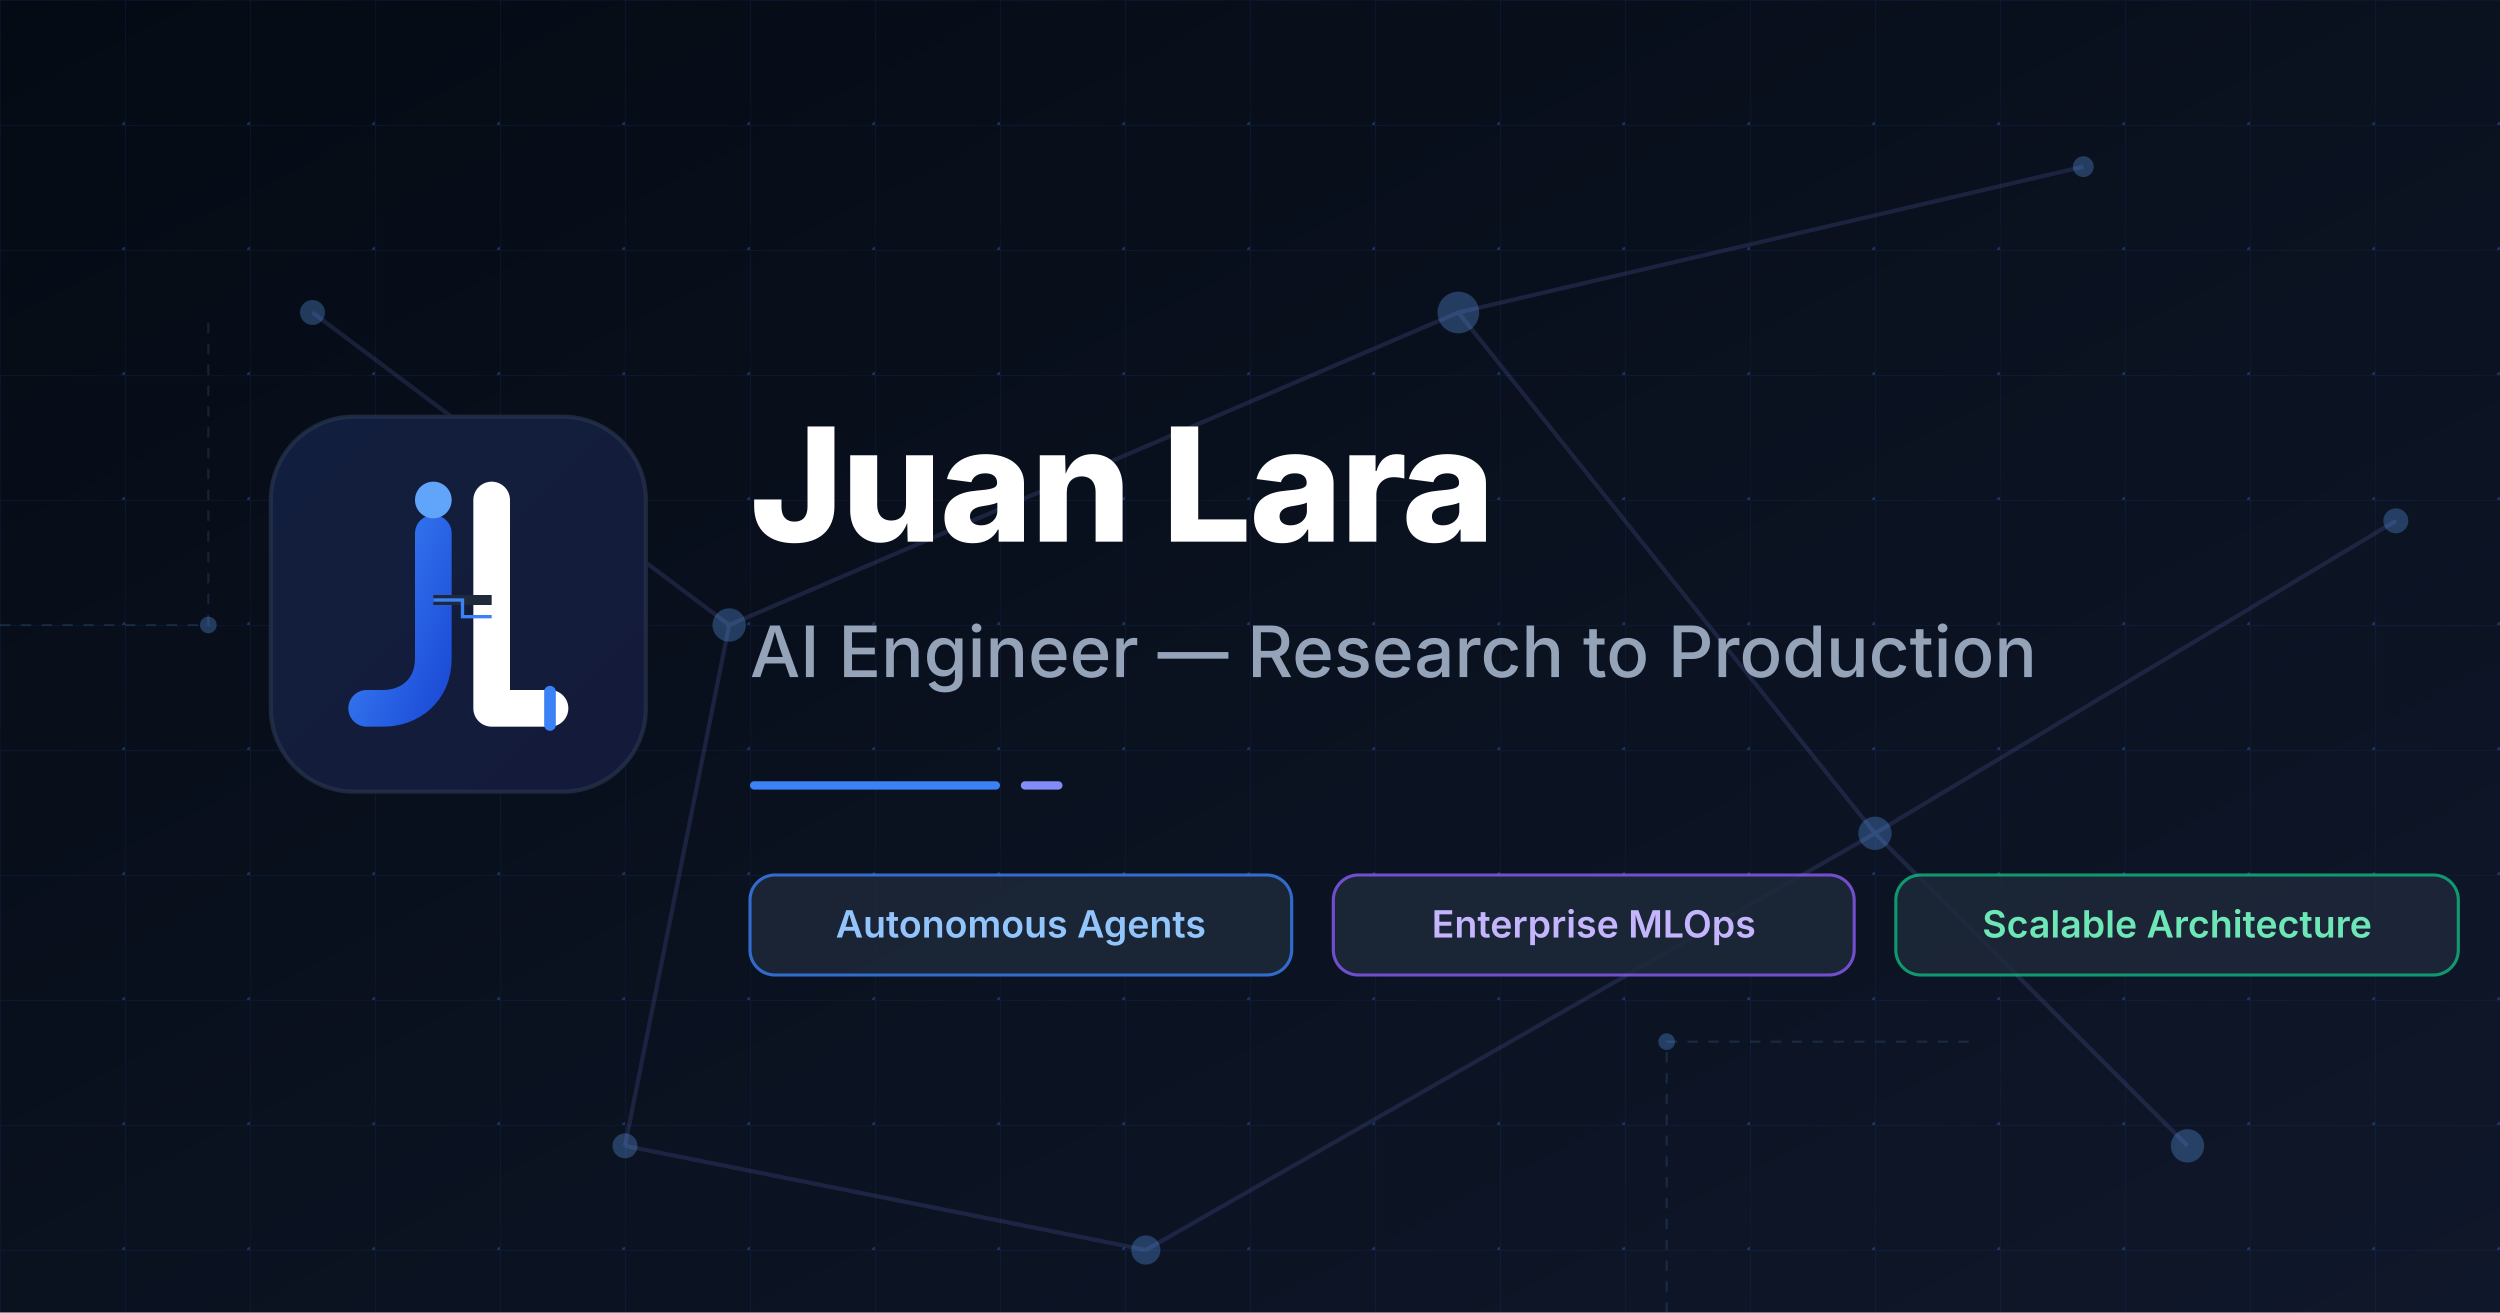
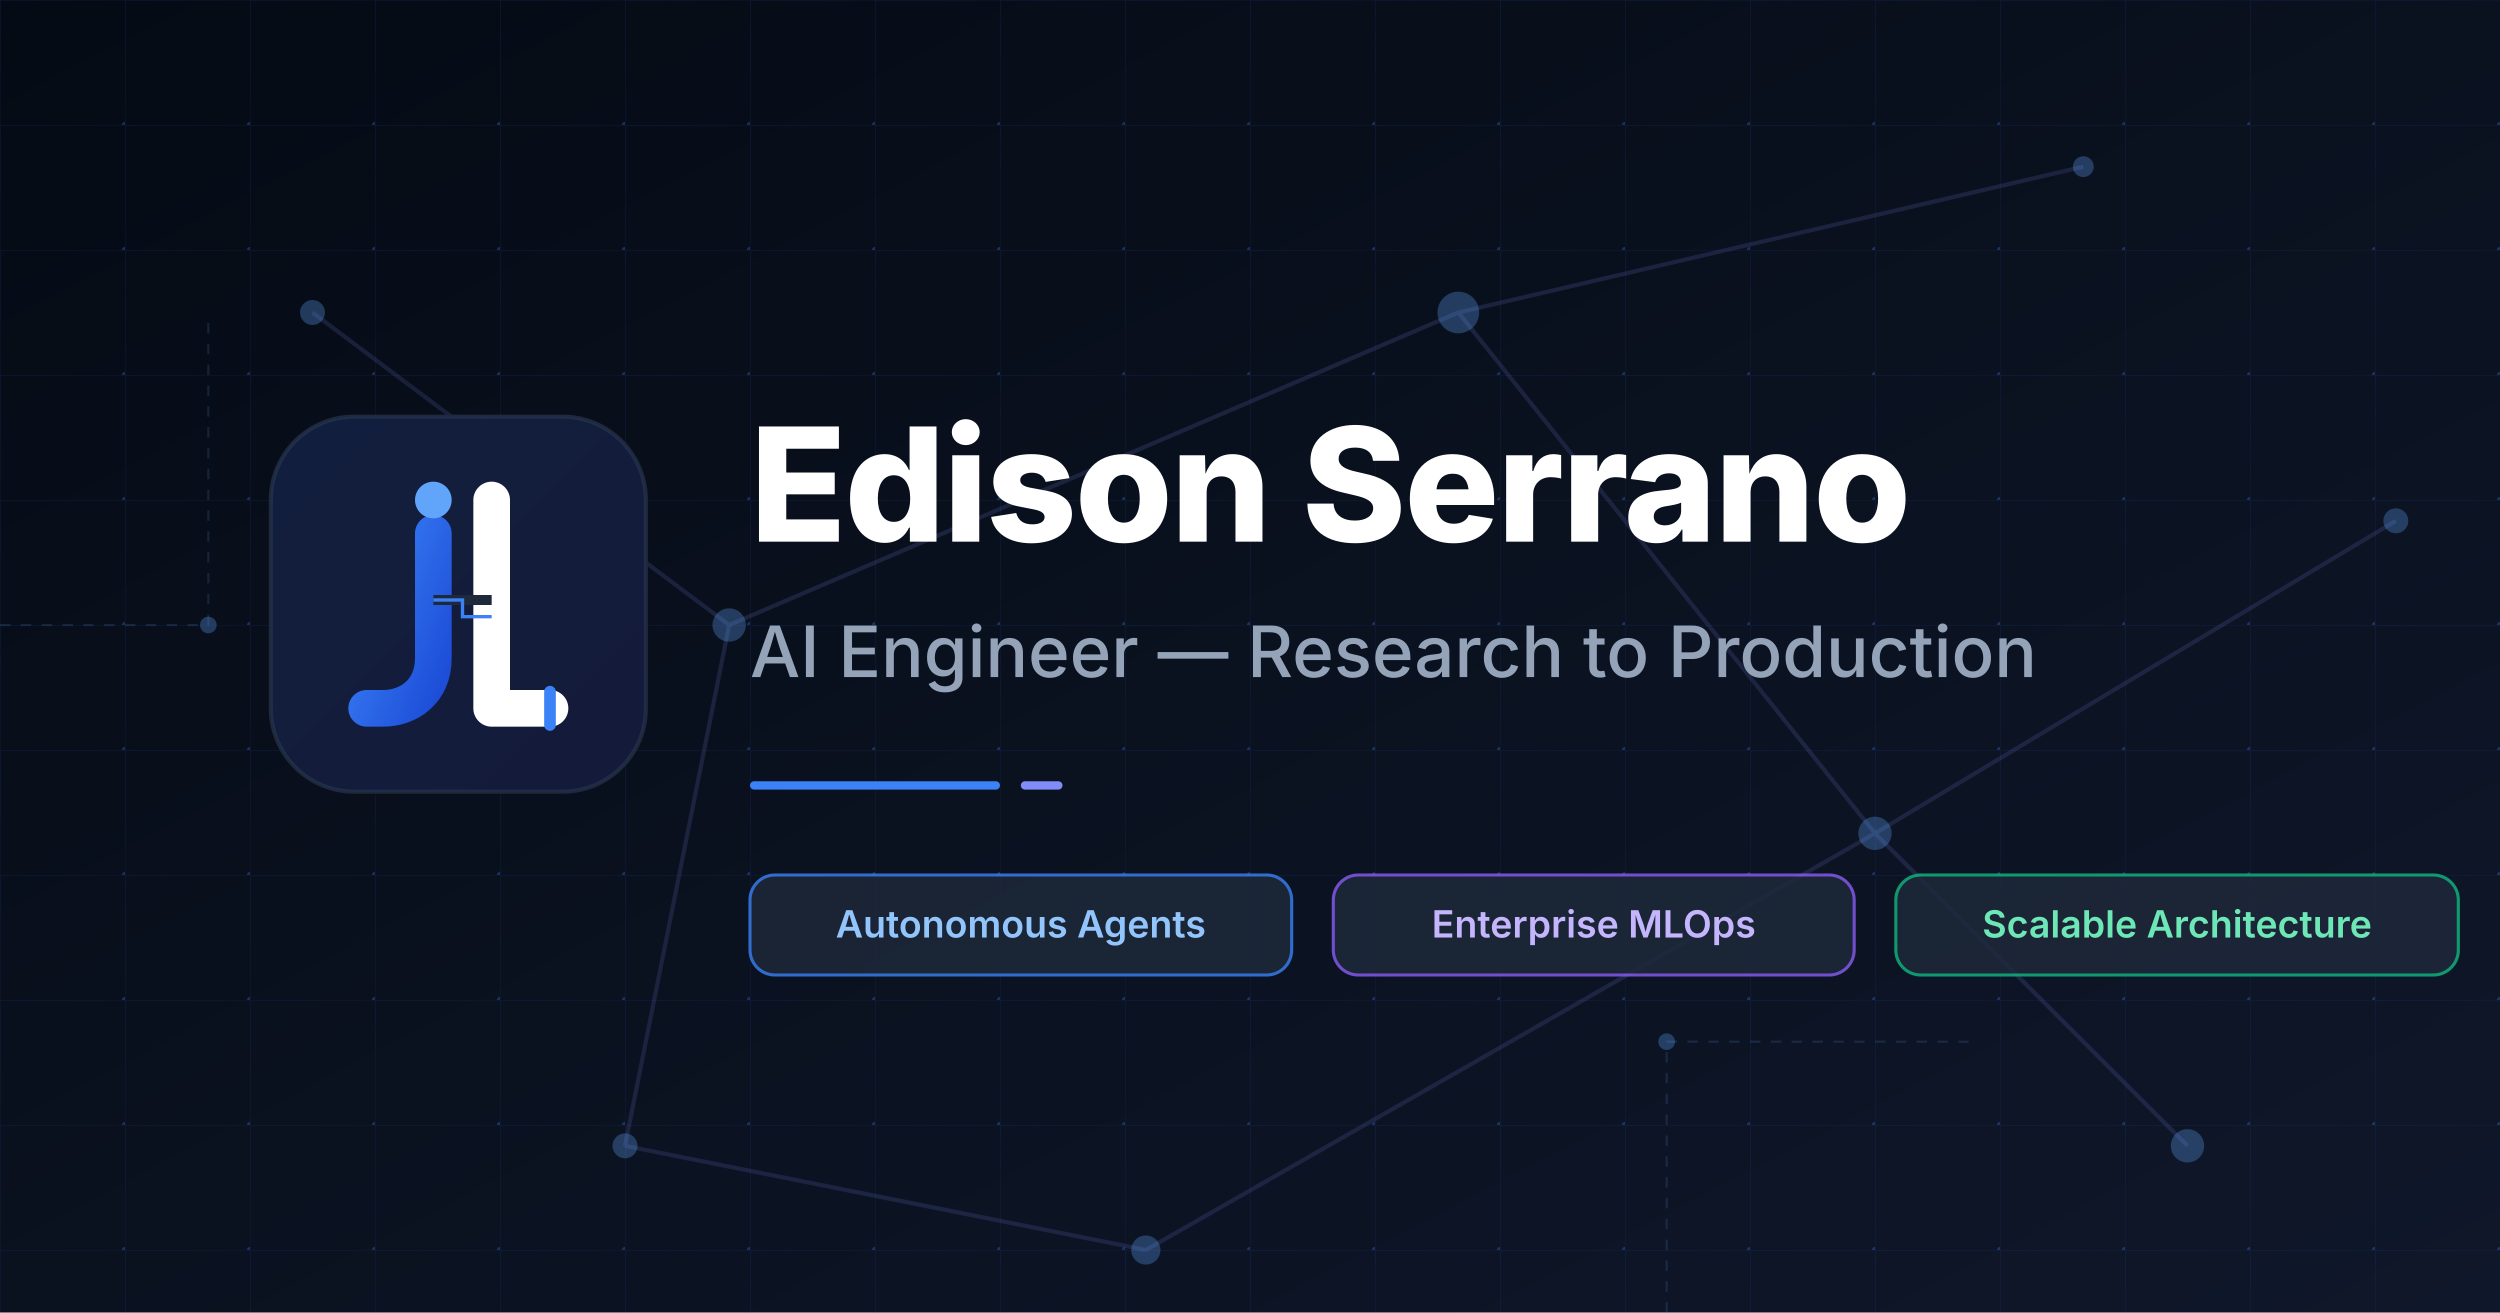
<svg xmlns="http://www.w3.org/2000/svg" viewBox="0 0 1200 630">
  <defs>
    <linearGradient id="bg" x1="0%" y1="0%" x2="100%" y2="100%">
      <stop offset="0%" stop-color="#050b14" />
      <stop offset="100%" stop-color="#0f172a" />
    </linearGradient>
    <linearGradient id="blueGrad" x1="0%" y1="0%" x2="100%" y2="100%">
      <stop offset="0%" stop-color="#3b82f6" />
      <stop offset="100%" stop-color="#1d4ed8" />
    </linearGradient>
    <linearGradient id="gridGrad" x1="0%" y1="0%" x2="100%" y2="100%">
      <stop offset="0%" stop-color="#2563eb" stop-opacity="0.1" />
      <stop offset="100%" stop-color="#8b5cf6" stop-opacity="0.02" />
    </linearGradient>
    <pattern id="grid" width="60" height="60" patternUnits="userSpaceOnUse">
      <path d="M 60 0 L 0 0 0 60" fill="none" stroke="url(#gridGrad)" stroke-width="1" />
      <circle cx="60" cy="60" r="1.5" fill="#3b82f6" opacity="0.3" />
    </pattern>
    <linearGradient id="logo-grad" x1="0%" y1="0%" x2="100%" y2="100%">
      <stop offset="0%" stop-color="#2563eb" />
      <stop offset="100%" stop-color="#4338ca" />
    </linearGradient>
  </defs>
  <rect width="1200" height="630" fill="url(#bg)" />
  <rect width="1200" height="630" fill="url(#grid)" />
  <g opacity="0.15" stroke="#818cf8" stroke-width="2">
    <line x1="150" y1="150" x2="350" y2="300" />
    <line x1="350" y1="300" x2="300" y2="550" />
    <line x1="350" y1="300" x2="700" y2="150" />
    <line x1="700" y1="150" x2="900" y2="400" />
    <line x1="900" y1="400" x2="1150" y2="250" />
    <line x1="900" y1="400" x2="1050" y2="550" />
    <line x1="700" y1="150" x2="1000" y2="80" />
    <line x1="300" y1="550" x2="550" y2="600" />
    <line x1="550" y1="600" x2="900" y2="400" />
    <path d="M 800 630 L 800 500 L 950 500" fill="none" stroke="#60a5fa" stroke-width="1" stroke-dasharray="5,5" />
    <path d="M 0 300 L 100 300 L 100 150" fill="none" stroke="#60a5fa" stroke-width="1" stroke-dasharray="5,5" />
  </g>
  <g opacity="0.3" fill="#60a5fa">
    <circle cx="150" cy="150" r="6" />
    <circle cx="350" cy="300" r="8" />
    <circle cx="300" cy="550" r="6" />
    <circle cx="700" cy="150" r="10" />
    <circle cx="900" cy="400" r="8" />
    <circle cx="1150" cy="250" r="6" />
    <circle cx="1050" cy="550" r="8" />
    <circle cx="1000" cy="80" r="5" />
    <circle cx="550" cy="600" r="7" />
    <circle cx="800" cy="500" r="4" />
    <circle cx="100" cy="300" r="4" />
  </g>
  <g transform="translate(130, 200)">
    <rect width="180" height="180" rx="40" fill="#0f172a" stroke="#1e293b" stroke-width="2" />
    <rect width="180" height="180" rx="40" fill="url(#logo-grad)" opacity="0.1" />
    <g transform="translate(38, 48) scale(0.4)">
      <path d="M 100 20 L 100 170 C 100 210, 70 230, 40 230 L 20 230" fill="none" stroke="url(#blueGrad)" stroke-width="44" stroke-linecap="round" stroke-linejoin="round" />
      <circle cx="100" cy="-20" r="22" fill="#60a5fa" />
      <path d="M 170 -20 L 170 230 L 240 230" fill="none" stroke="#ffffff" stroke-width="44" stroke-linecap="round" stroke-linejoin="round" />
      <path d="M 240 210 L 240 250" fill="none" stroke="#3b82f6" stroke-width="14" stroke-linecap="round" />
      <path d="M 100 100 L 170 100" fill="none" stroke="#1e293b" stroke-width="12" />
      <path d="M 100 100 L 135 100 L 135 120 L 170 120" fill="none" stroke="#3b82f6" stroke-width="4" />
    </g>
  </g>
-   <text x="360" y="260" font-family="Inter, -apple-system, sans-serif" font-weight="800" font-size="76" fill="#ffffff" letter-spacing="-1">Juan Lara</text>
+   <text x="360" y="260" font-family="Inter, -apple-system, sans-serif" font-weight="800" font-size="76" fill="#ffffff" letter-spacing="-1">Edison Serrano</text>
  <text x="360" y="325" font-family="Inter, -apple-system, sans-serif" font-weight="500" font-size="34" fill="#94a3b8">AI Engineer — Research to Production</text>
  <rect x="360" y="375" width="120" height="4" fill="#3b82f6" rx="2" />
  <rect x="490" y="375" width="20" height="4" fill="#818cf8" rx="2" />
  <g transform="translate(360, 420)">
    <rect x="0" y="0" width="260" height="48" rx="12" fill="#1e293b" stroke="#3b82f6" stroke-width="1.5" opacity="0.8" />
    <text x="130" y="30" font-family="Inter, -apple-system, sans-serif" font-weight="600" font-size="18" fill="#93c5fd" text-anchor="middle">Autonomous Agents</text>
    <rect x="280" y="0" width="250" height="48" rx="12" fill="#1e293b" stroke="#8b5cf6" stroke-width="1.5" opacity="0.8" />
    <text x="405" y="30" font-family="Inter, -apple-system, sans-serif" font-weight="600" font-size="18" fill="#c4b5fd" text-anchor="middle">Enterprise MLOps</text>
    <rect x="550" y="0" width="270" height="48" rx="12" fill="#1e293b" stroke="#10b981" stroke-width="1.5" opacity="0.8" />
    <text x="685" y="30" font-family="Inter, -apple-system, sans-serif" font-weight="600" font-size="18" fill="#6ee7b7" text-anchor="middle">Scalable Architecture</text>
  </g>
</svg>
